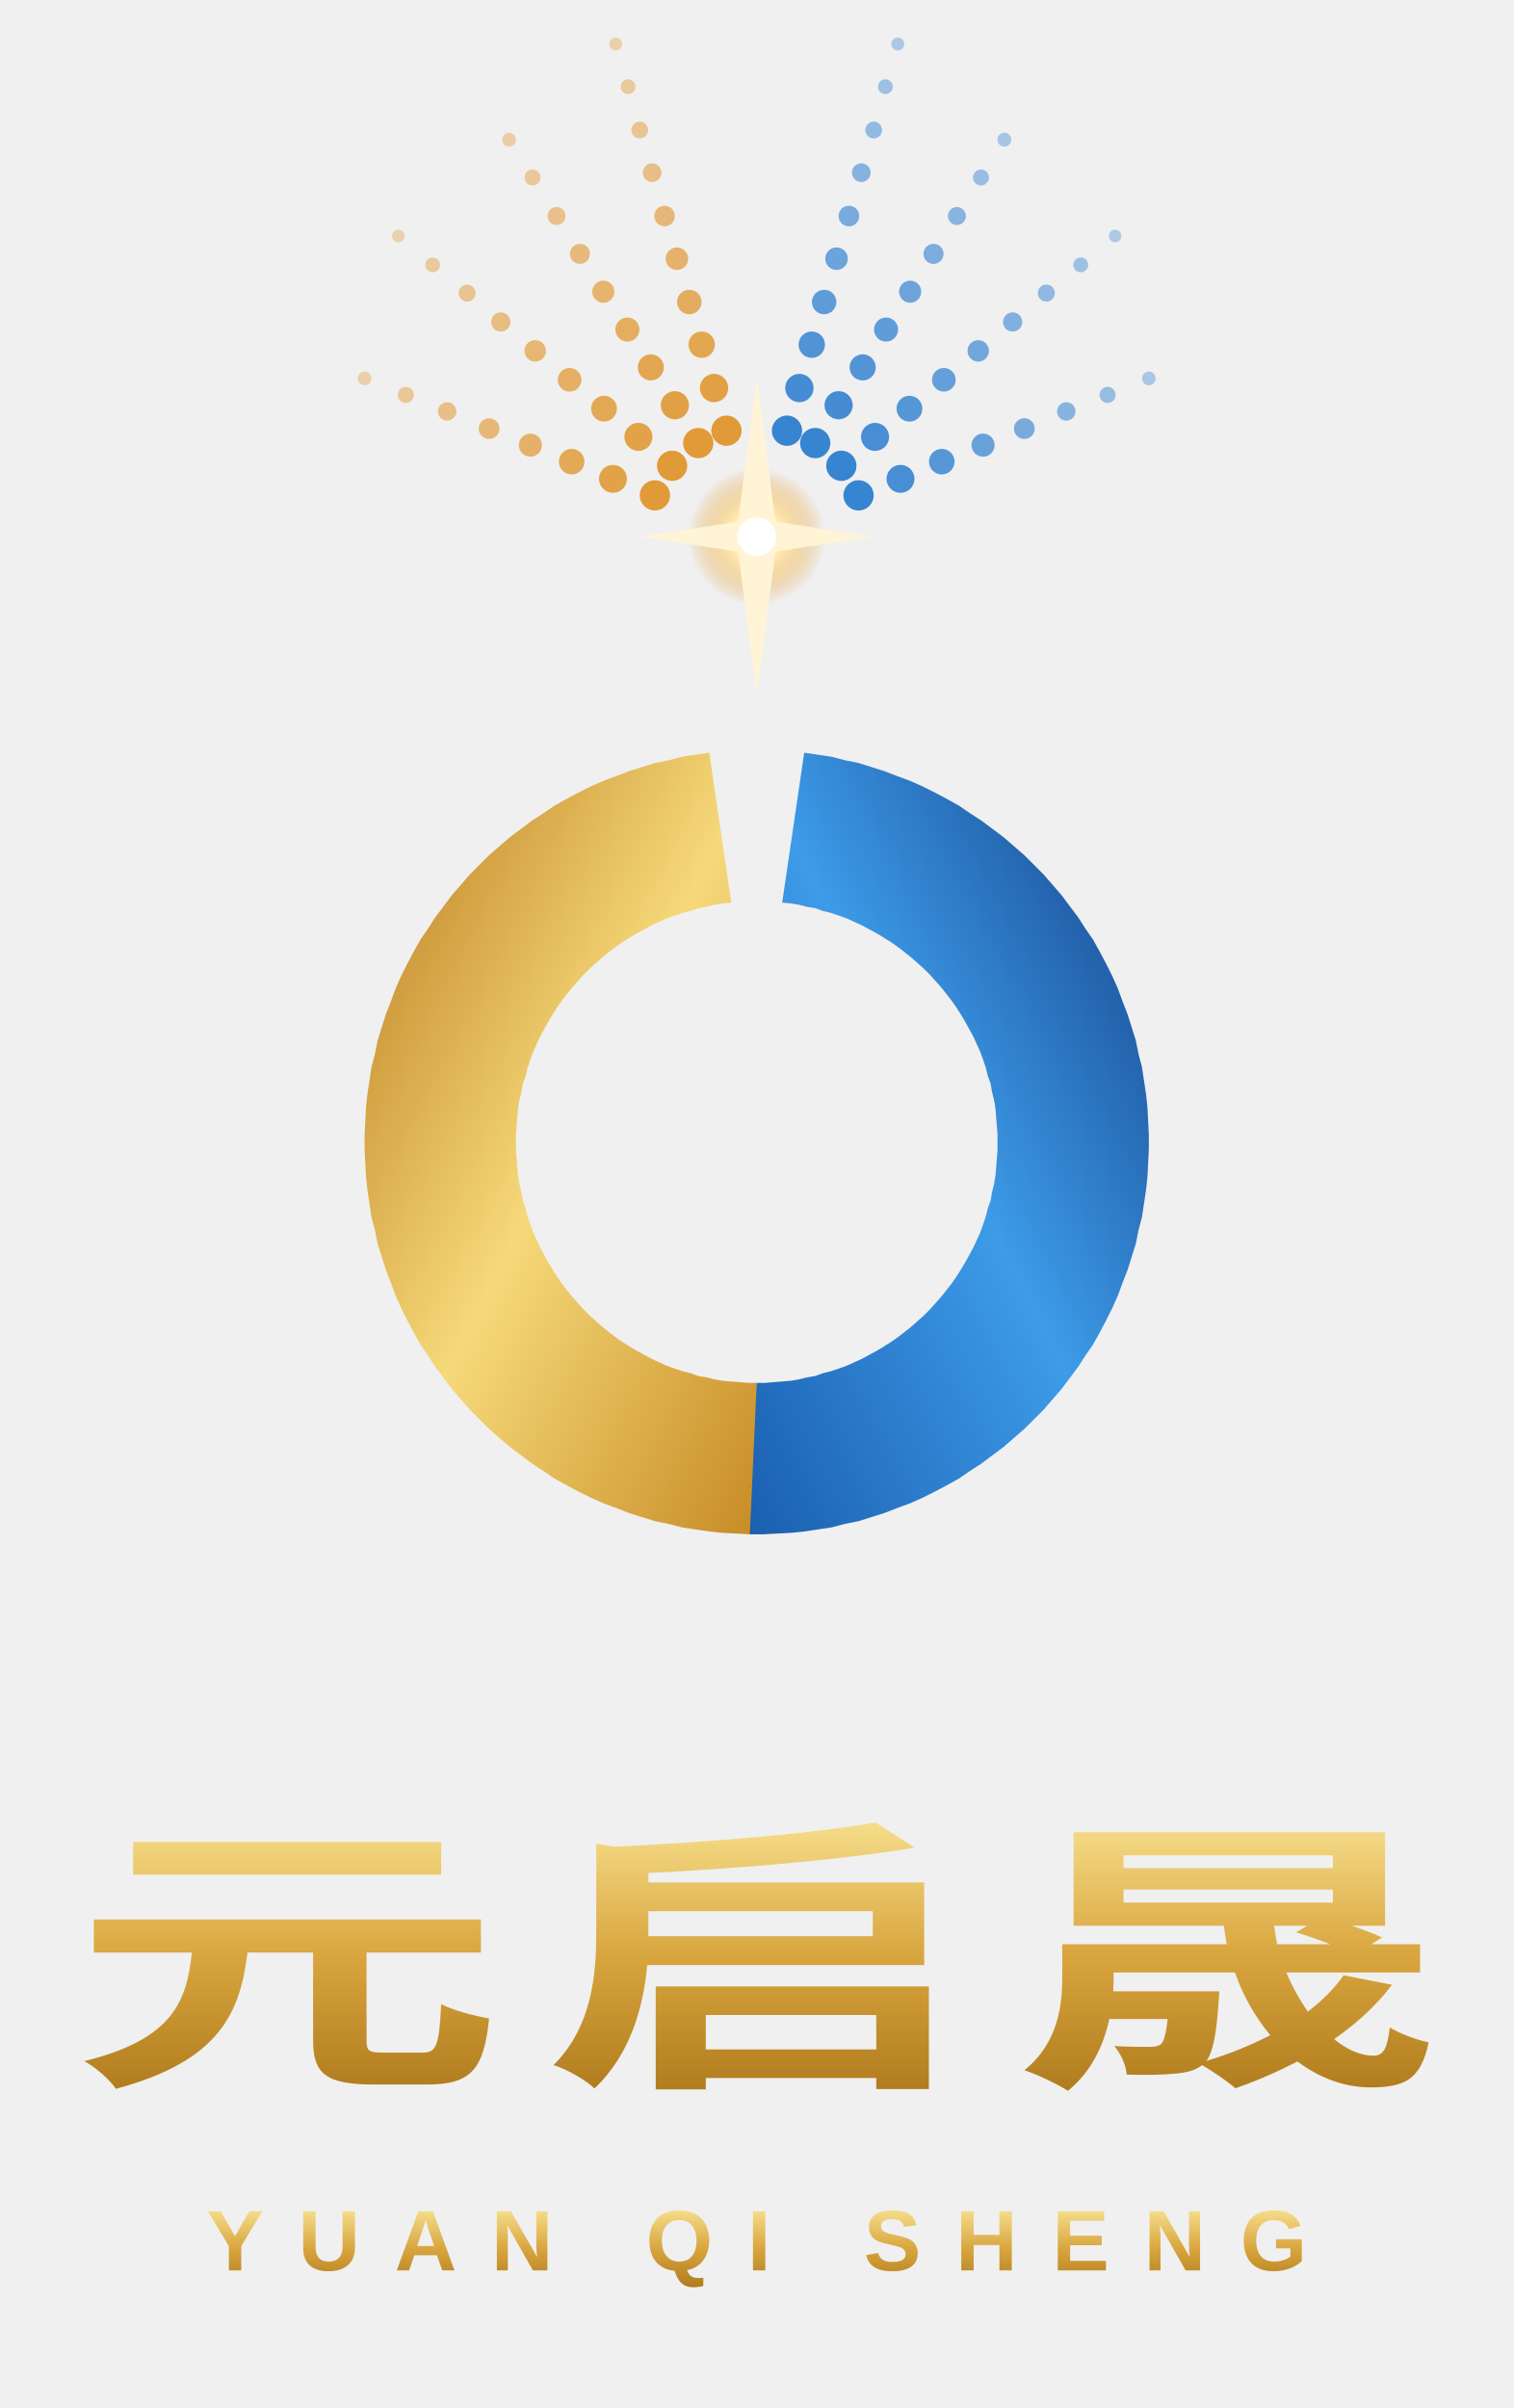
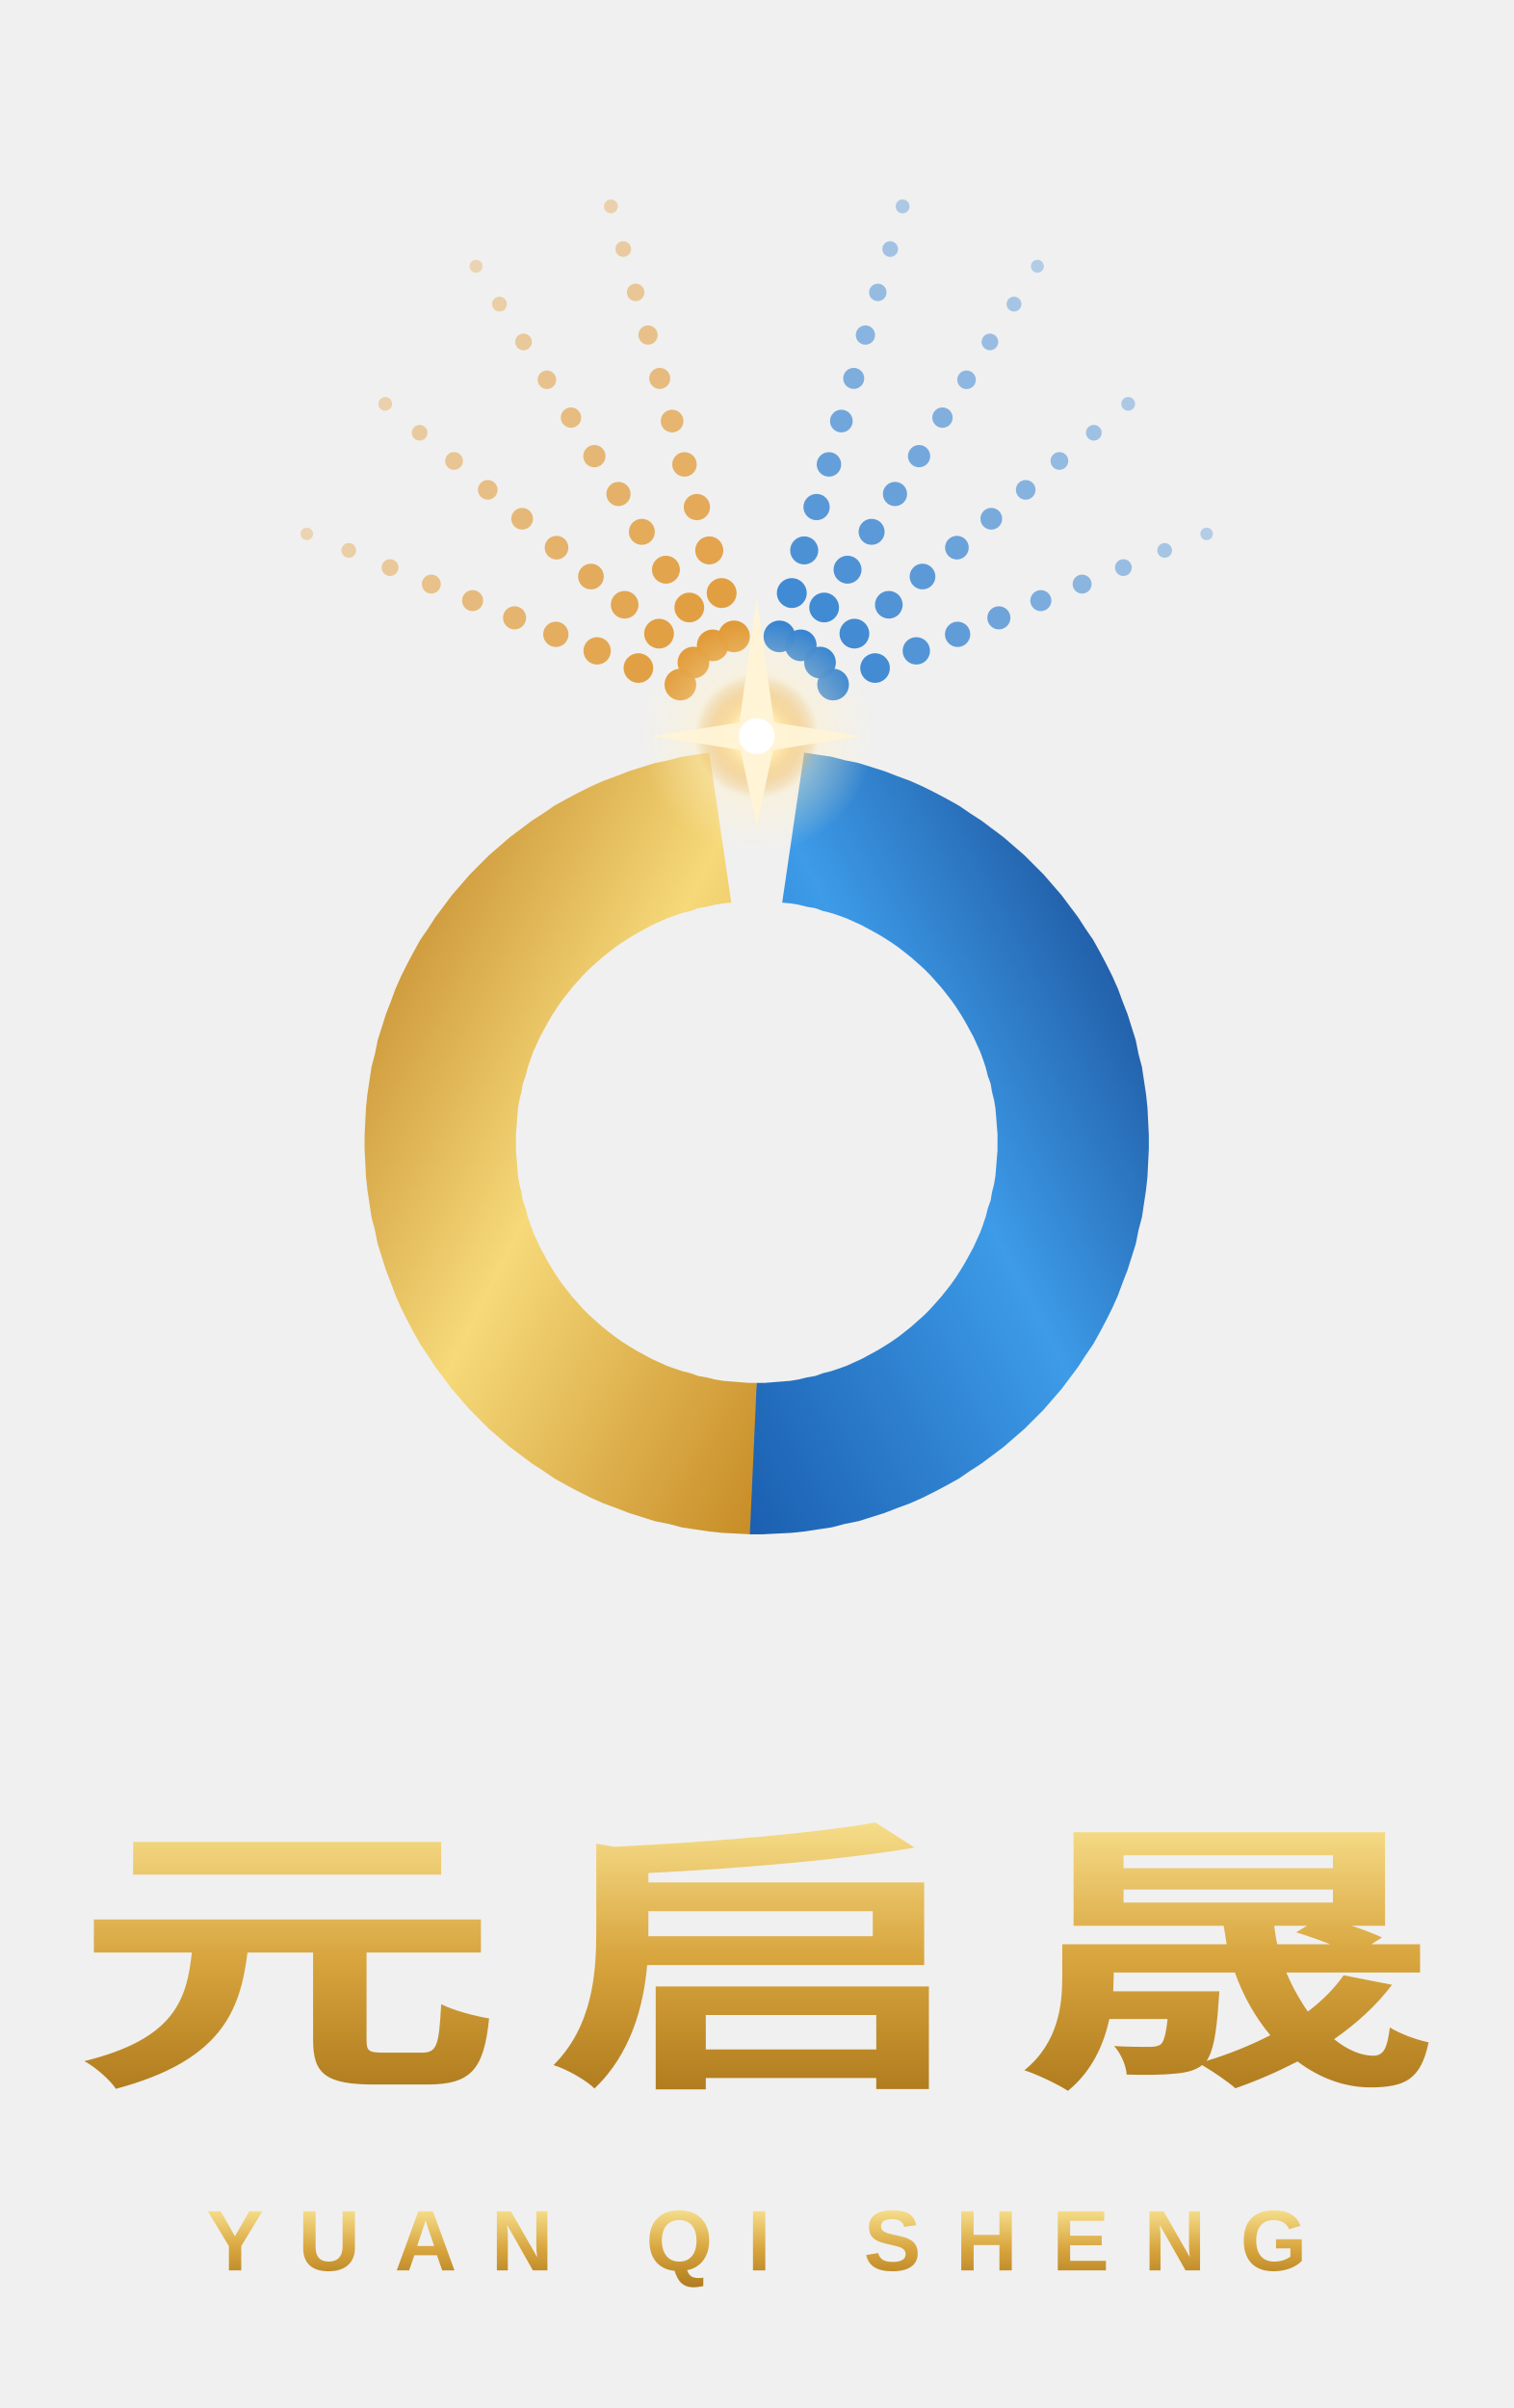
<svg xmlns="http://www.w3.org/2000/svg" viewBox="0 0 220 350">
  <defs>
    <linearGradient id="goldtext" x1="0" y1="0" x2="0" y2="1">
      <stop offset="0" stop-color="#F6DD8A" />
      <stop offset="0.5" stop-color="#D8A53E" />
      <stop offset="1" stop-color="#B07C1E" />
    </linearGradient>
  </defs>
  <g transform="translate(0,-4)">
    <defs>
      <linearGradient id="gold" x1="0" y1="0" x2="1" y2="1">
        <stop offset="0" stop-color="#B9791C" />
        <stop offset="0.5" stop-color="#F6D979" />
        <stop offset="1" stop-color="#C68A24" />
      </linearGradient>
      <linearGradient id="blue" x1="1" y1="0" x2="0" y2="1">
        <stop offset="0" stop-color="#133E86" />
        <stop offset="0.5" stop-color="#3D9BE8" />
        <stop offset="1" stop-color="#1B5FB0" />
      </linearGradient>
      <radialGradient id="spark" cx="0.5" cy="0.5" r="0.5">
        <stop offset="0" stop-color="#FFFFFF" />
        <stop offset="0.4" stop-color="#FFE9AE" />
        <stop offset="1" stop-color="#E0962E" stop-opacity="0" />
      </radialGradient>
+       <radialGradient id="glow" cx="0.5" cy="0.5" r="0.5">
+         <stop offset="0" stop-color="#FFF1C8" stop-opacity="0.9" />
+         <stop offset="1" stop-color="#FFF1C8" stop-opacity="0" />
+       </radialGradient>
    </defs>
-     <circle cx="105.6" cy="66.6" r="2.20" fill="#E0962E" opacity="0.95" />
-     <circle cx="103.8" cy="60.4" r="2.06" fill="#E0962E" opacity="0.88" />
-     <circle cx="102.0" cy="54.1" r="1.92" fill="#E0962E" opacity="0.82" />
-     <circle cx="100.2" cy="47.9" r="1.78" fill="#E0962E" opacity="0.75" />
-     <circle cx="98.4" cy="41.6" r="1.64" fill="#E0962E" opacity="0.68" />
-     <circle cx="96.6" cy="35.4" r="1.50" fill="#E0962E" opacity="0.62" />
-     <circle cx="94.8" cy="29.1" r="1.36" fill="#E0962E" opacity="0.55" />
-     <circle cx="93.0" cy="22.9" r="1.22" fill="#E0962E" opacity="0.48" />
-     <circle cx="91.3" cy="16.6" r="1.08" fill="#E0962E" opacity="0.42" />
-     <circle cx="89.5" cy="10.4" r="0.94" fill="#E0962E" opacity="0.35" />
-     <circle cx="114.4" cy="66.6" r="2.20" fill="#2E7FD0" opacity="0.95" />
-     <circle cx="116.2" cy="60.4" r="2.06" fill="#2E7FD0" opacity="0.88" />
-     <circle cx="118.0" cy="54.1" r="1.92" fill="#2E7FD0" opacity="0.82" />
-     <circle cx="119.8" cy="47.9" r="1.78" fill="#2E7FD0" opacity="0.75" />
-     <circle cx="121.6" cy="41.6" r="1.64" fill="#2E7FD0" opacity="0.68" />
-     <circle cx="123.4" cy="35.4" r="1.50" fill="#2E7FD0" opacity="0.62" />
-     <circle cx="125.2" cy="29.1" r="1.36" fill="#2E7FD0" opacity="0.55" />
-     <circle cx="127.0" cy="22.9" r="1.22" fill="#2E7FD0" opacity="0.48" />
-     <circle cx="128.7" cy="16.6" r="1.08" fill="#2E7FD0" opacity="0.42" />
-     <circle cx="130.5" cy="10.4" r="0.94" fill="#2E7FD0" opacity="0.35" />
-     <circle cx="101.5" cy="68.4" r="2.20" fill="#E0962E" opacity="0.95" />
-     <circle cx="98.1" cy="62.9" r="2.05" fill="#E0962E" opacity="0.88" />
-     <circle cx="94.6" cy="57.4" r="1.90" fill="#E0962E" opacity="0.81" />
-     <circle cx="91.2" cy="51.9" r="1.75" fill="#E0962E" opacity="0.74" />
-     <circle cx="87.7" cy="46.4" r="1.61" fill="#E0962E" opacity="0.67" />
-     <circle cx="84.3" cy="40.9" r="1.46" fill="#E0962E" opacity="0.60" />
-     <circle cx="80.9" cy="35.4" r="1.31" fill="#E0962E" opacity="0.53" />
-     <circle cx="77.4" cy="29.8" r="1.16" fill="#E0962E" opacity="0.45" />
-     <circle cx="74.0" cy="24.3" r="1.01" fill="#E0962E" opacity="0.38" />
-     <circle cx="118.5" cy="68.4" r="2.20" fill="#2E7FD0" opacity="0.95" />
-     <circle cx="121.9" cy="62.9" r="2.05" fill="#2E7FD0" opacity="0.88" />
-     <circle cx="125.4" cy="57.4" r="1.90" fill="#2E7FD0" opacity="0.81" />
-     <circle cx="128.8" cy="51.9" r="1.75" fill="#2E7FD0" opacity="0.74" />
-     <circle cx="132.3" cy="46.4" r="1.61" fill="#2E7FD0" opacity="0.67" />
-     <circle cx="135.7" cy="40.9" r="1.46" fill="#2E7FD0" opacity="0.60" />
-     <circle cx="139.1" cy="35.4" r="1.31" fill="#2E7FD0" opacity="0.53" />
-     <circle cx="142.6" cy="29.8" r="1.16" fill="#2E7FD0" opacity="0.45" />
-     <circle cx="146.0" cy="24.3" r="1.01" fill="#2E7FD0" opacity="0.38" />
-     <circle cx="97.7" cy="71.7" r="2.20" fill="#E0962E" opacity="0.95" />
-     <circle cx="92.8" cy="67.5" r="2.04" fill="#E0962E" opacity="0.87" />
-     <circle cx="87.8" cy="63.4" r="1.88" fill="#E0962E" opacity="0.80" />
-     <circle cx="82.8" cy="59.2" r="1.72" fill="#E0962E" opacity="0.72" />
-     <circle cx="77.8" cy="55.0" r="1.56" fill="#E0962E" opacity="0.65" />
-     <circle cx="72.8" cy="50.8" r="1.40" fill="#E0962E" opacity="0.57" />
-     <circle cx="67.9" cy="46.6" r="1.24" fill="#E0962E" opacity="0.49" />
-     <circle cx="62.9" cy="42.5" r="1.08" fill="#E0962E" opacity="0.42" />
-     <circle cx="57.9" cy="38.3" r="0.92" fill="#E0962E" opacity="0.34" />
-     <circle cx="122.3" cy="71.7" r="2.20" fill="#2E7FD0" opacity="0.95" />
-     <circle cx="127.2" cy="67.5" r="2.04" fill="#2E7FD0" opacity="0.87" />
-     <circle cx="132.2" cy="63.4" r="1.88" fill="#2E7FD0" opacity="0.80" />
-     <circle cx="137.2" cy="59.2" r="1.72" fill="#2E7FD0" opacity="0.72" />
-     <circle cx="142.2" cy="55.0" r="1.56" fill="#2E7FD0" opacity="0.65" />
-     <circle cx="147.2" cy="50.8" r="1.40" fill="#2E7FD0" opacity="0.57" />
-     <circle cx="152.1" cy="46.6" r="1.24" fill="#2E7FD0" opacity="0.49" />
-     <circle cx="157.1" cy="42.5" r="1.08" fill="#2E7FD0" opacity="0.42" />
-     <circle cx="162.1" cy="38.3" r="0.92" fill="#2E7FD0" opacity="0.34" />
-     <circle cx="95.2" cy="76.0" r="2.20" fill="#E0962E" opacity="0.95" />
-     <circle cx="89.1" cy="73.6" r="2.03" fill="#E0962E" opacity="0.87" />
-     <circle cx="83.1" cy="71.1" r="1.86" fill="#E0962E" opacity="0.79" />
-     <circle cx="77.1" cy="68.7" r="1.68" fill="#E0962E" opacity="0.70" />
-     <circle cx="71.1" cy="66.3" r="1.51" fill="#E0962E" opacity="0.62" />
-     <circle cx="65.0" cy="63.8" r="1.34" fill="#E0962E" opacity="0.54" />
-     <circle cx="59.0" cy="61.4" r="1.17" fill="#E0962E" opacity="0.46" />
-     <circle cx="53.0" cy="59.0" r="0.99" fill="#E0962E" opacity="0.37" />
-     <circle cx="124.8" cy="76.0" r="2.20" fill="#2E7FD0" opacity="0.95" />
-     <circle cx="130.9" cy="73.6" r="2.03" fill="#2E7FD0" opacity="0.87" />
-     <circle cx="136.9" cy="71.1" r="1.86" fill="#2E7FD0" opacity="0.79" />
-     <circle cx="142.9" cy="68.7" r="1.68" fill="#2E7FD0" opacity="0.70" />
-     <circle cx="148.9" cy="66.3" r="1.51" fill="#2E7FD0" opacity="0.62" />
-     <circle cx="155.0" cy="63.8" r="1.34" fill="#2E7FD0" opacity="0.54" />
-     <circle cx="161.0" cy="61.4" r="1.17" fill="#2E7FD0" opacity="0.46" />
-     <circle cx="167.0" cy="59.0" r="0.99" fill="#2E7FD0" opacity="0.37" />
+     <circle cx="106.7" cy="96.5" r="2.30" fill="#E0962E" opacity="0.96" />
+     <circle cx="104.9" cy="90.2" r="2.17" fill="#E0962E" opacity="0.90" />
+     <circle cx="103.1" cy="84.0" r="2.04" fill="#E0962E" opacity="0.84" />
+     <circle cx="101.3" cy="77.7" r="1.91" fill="#E0962E" opacity="0.78" />
+     <circle cx="99.5" cy="71.5" r="1.78" fill="#E0962E" opacity="0.72" />
+     <circle cx="97.7" cy="65.2" r="1.65" fill="#E0962E" opacity="0.66" />
+     <circle cx="95.9" cy="59.0" r="1.53" fill="#E0962E" opacity="0.59" />
+     <circle cx="94.2" cy="52.7" r="1.40" fill="#E0962E" opacity="0.53" />
+     <circle cx="92.4" cy="46.5" r="1.27" fill="#E0962E" opacity="0.47" />
+     <circle cx="90.6" cy="40.2" r="1.14" fill="#E0962E" opacity="0.41" />
+     <circle cx="88.8" cy="34.0" r="1.01" fill="#E0962E" opacity="0.35" />
+     <circle cx="113.3" cy="96.5" r="2.30" fill="#2E7FD0" opacity="0.96" />
+     <circle cx="115.1" cy="90.2" r="2.17" fill="#2E7FD0" opacity="0.90" />
+     <circle cx="116.9" cy="84.0" r="2.04" fill="#2E7FD0" opacity="0.84" />
+     <circle cx="118.7" cy="77.7" r="1.91" fill="#2E7FD0" opacity="0.78" />
+     <circle cx="120.5" cy="71.5" r="1.78" fill="#2E7FD0" opacity="0.72" />
+     <circle cx="122.3" cy="65.2" r="1.65" fill="#2E7FD0" opacity="0.66" />
+     <circle cx="124.1" cy="59.0" r="1.53" fill="#2E7FD0" opacity="0.59" />
+     <circle cx="125.8" cy="52.7" r="1.40" fill="#2E7FD0" opacity="0.53" />
+     <circle cx="127.6" cy="46.5" r="1.27" fill="#2E7FD0" opacity="0.47" />
+     <circle cx="129.4" cy="40.2" r="1.14" fill="#2E7FD0" opacity="0.41" />
+     <circle cx="131.2" cy="34.0" r="1.01" fill="#2E7FD0" opacity="0.35" />
+     <circle cx="103.6" cy="97.8" r="2.30" fill="#E0962E" opacity="0.96" />
+     <circle cx="100.2" cy="92.3" r="2.16" fill="#E0962E" opacity="0.90" />
+     <circle cx="96.8" cy="86.8" r="2.03" fill="#E0962E" opacity="0.83" />
+     <circle cx="93.3" cy="81.3" r="1.89" fill="#E0962E" opacity="0.77" />
+     <circle cx="89.9" cy="75.8" r="1.76" fill="#E0962E" opacity="0.70" />
+     <circle cx="86.4" cy="70.3" r="1.62" fill="#E0962E" opacity="0.64" />
+     <circle cx="83.0" cy="64.7" r="1.48" fill="#E0962E" opacity="0.58" />
+     <circle cx="79.5" cy="59.2" r="1.35" fill="#E0962E" opacity="0.51" />
+     <circle cx="76.1" cy="53.7" r="1.21" fill="#E0962E" opacity="0.45" />
+     <circle cx="72.6" cy="48.2" r="1.08" fill="#E0962E" opacity="0.38" />
+     <circle cx="69.2" cy="42.7" r="0.94" fill="#E0962E" opacity="0.32" />
+     <circle cx="116.4" cy="97.8" r="2.30" fill="#2E7FD0" opacity="0.96" />
+     <circle cx="119.8" cy="92.3" r="2.16" fill="#2E7FD0" opacity="0.90" />
+     <circle cx="123.2" cy="86.8" r="2.03" fill="#2E7FD0" opacity="0.83" />
+     <circle cx="126.7" cy="81.3" r="1.89" fill="#2E7FD0" opacity="0.77" />
+     <circle cx="130.1" cy="75.8" r="1.76" fill="#2E7FD0" opacity="0.70" />
+     <circle cx="133.6" cy="70.3" r="1.62" fill="#2E7FD0" opacity="0.64" />
+     <circle cx="137.0" cy="64.7" r="1.48" fill="#2E7FD0" opacity="0.58" />
+     <circle cx="140.5" cy="59.2" r="1.35" fill="#2E7FD0" opacity="0.51" />
+     <circle cx="143.9" cy="53.7" r="1.21" fill="#2E7FD0" opacity="0.45" />
+     <circle cx="147.4" cy="48.2" r="1.08" fill="#2E7FD0" opacity="0.38" />
+     <circle cx="150.8" cy="42.7" r="0.94" fill="#2E7FD0" opacity="0.32" />
+     <circle cx="100.8" cy="100.3" r="2.30" fill="#E0962E" opacity="0.96" />
+     <circle cx="95.8" cy="96.1" r="2.16" fill="#E0962E" opacity="0.89" />
+     <circle cx="90.8" cy="91.9" r="2.01" fill="#E0962E" opacity="0.82" />
+     <circle cx="85.9" cy="87.8" r="1.87" fill="#E0962E" opacity="0.76" />
+     <circle cx="80.9" cy="83.6" r="1.72" fill="#E0962E" opacity="0.69" />
+     <circle cx="75.9" cy="79.4" r="1.58" fill="#E0962E" opacity="0.62" />
+     <circle cx="70.9" cy="75.2" r="1.43" fill="#E0962E" opacity="0.55" />
+     <circle cx="66.0" cy="71.0" r="1.29" fill="#E0962E" opacity="0.48" />
+     <circle cx="61.0" cy="66.9" r="1.14" fill="#E0962E" opacity="0.42" />
+     <circle cx="56.0" cy="62.7" r="1.00" fill="#E0962E" opacity="0.35" />
+     <circle cx="119.2" cy="100.3" r="2.30" fill="#2E7FD0" opacity="0.96" />
+     <circle cx="124.2" cy="96.1" r="2.16" fill="#2E7FD0" opacity="0.89" />
+     <circle cx="129.2" cy="91.9" r="2.01" fill="#2E7FD0" opacity="0.82" />
+     <circle cx="134.1" cy="87.8" r="1.87" fill="#2E7FD0" opacity="0.76" />
+     <circle cx="139.1" cy="83.6" r="1.72" fill="#2E7FD0" opacity="0.69" />
+     <circle cx="144.1" cy="79.4" r="1.58" fill="#2E7FD0" opacity="0.62" />
+     <circle cx="149.1" cy="75.2" r="1.43" fill="#2E7FD0" opacity="0.55" />
+     <circle cx="154.0" cy="71.0" r="1.29" fill="#2E7FD0" opacity="0.48" />
+     <circle cx="159.0" cy="66.9" r="1.14" fill="#2E7FD0" opacity="0.42" />
+     <circle cx="164.0" cy="62.7" r="1.00" fill="#2E7FD0" opacity="0.35" />
+     <circle cx="98.9" cy="103.5" r="2.30" fill="#E0962E" opacity="0.96" />
+     <circle cx="92.8" cy="101.1" r="2.15" fill="#E0962E" opacity="0.89" />
+     <circle cx="86.8" cy="98.6" r="1.99" fill="#E0962E" opacity="0.81" />
+     <circle cx="80.8" cy="96.2" r="1.84" fill="#E0962E" opacity="0.74" />
+     <circle cx="74.8" cy="93.8" r="1.68" fill="#E0962E" opacity="0.67" />
+     <circle cx="68.7" cy="91.3" r="1.53" fill="#E0962E" opacity="0.60" />
+     <circle cx="62.7" cy="88.9" r="1.38" fill="#E0962E" opacity="0.52" />
+     <circle cx="56.7" cy="86.5" r="1.22" fill="#E0962E" opacity="0.45" />
+     <circle cx="50.7" cy="84.0" r="1.07" fill="#E0962E" opacity="0.38" />
+     <circle cx="44.6" cy="81.6" r="0.91" fill="#E0962E" opacity="0.31" />
+     <circle cx="121.1" cy="103.5" r="2.30" fill="#2E7FD0" opacity="0.96" />
+     <circle cx="127.2" cy="101.1" r="2.15" fill="#2E7FD0" opacity="0.89" />
+     <circle cx="133.2" cy="98.6" r="1.99" fill="#2E7FD0" opacity="0.81" />
+     <circle cx="139.2" cy="96.2" r="1.84" fill="#2E7FD0" opacity="0.74" />
+     <circle cx="145.2" cy="93.8" r="1.68" fill="#2E7FD0" opacity="0.67" />
+     <circle cx="151.3" cy="91.3" r="1.53" fill="#2E7FD0" opacity="0.60" />
+     <circle cx="157.3" cy="88.9" r="1.38" fill="#2E7FD0" opacity="0.52" />
+     <circle cx="163.3" cy="86.5" r="1.22" fill="#2E7FD0" opacity="0.45" />
+     <circle cx="169.3" cy="84.0" r="1.07" fill="#2E7FD0" opacity="0.38" />
+     <circle cx="175.4" cy="81.6" r="0.91" fill="#2E7FD0" opacity="0.31" />
    <path d="M103.1,113.4 L101.1,113.7 L99.1,114.0 L97.2,114.5 L95.2,114.9 L93.3,115.5 L91.4,116.1 L89.6,116.8 L87.7,117.5 L85.9,118.3 L84.1,119.2 L82.4,120.1 L80.6,121.1 L79.0,122.2 L77.3,123.3 L75.7,124.5 L74.1,125.7 L72.6,127.0 L71.1,128.3 L69.7,129.7 L68.3,131.1 L67.0,132.6 L65.7,134.1 L64.5,135.7 L63.3,137.3 L62.2,139.0 L61.1,140.6 L60.1,142.4 L59.2,144.1 L58.3,145.9 L57.5,147.7 L56.8,149.6 L56.1,151.4 L55.5,153.3 L54.9,155.2 L54.5,157.2 L54.0,159.1 L53.7,161.1 L53.4,163.1 L53.2,165.0 L53.1,167.0 L53.0,169.0 L53.0,171.0 L53.1,173.0 L53.2,175.0 L53.4,176.9 L53.7,178.9 L54.0,180.9 L54.5,182.8 L54.9,184.8 L55.5,186.7 L56.1,188.6 L56.8,190.4 L57.5,192.3 L58.3,194.1 L59.2,195.9 L60.1,197.6 L61.1,199.4 L62.2,201.0 L63.3,202.7 L64.5,204.3 L65.7,205.9 L67.0,207.4 L68.3,208.9 L69.7,210.3 L71.1,211.7 L72.6,213.0 L74.1,214.3 L75.7,215.5 L77.3,216.7 L79.0,217.8 L80.6,218.9 L82.4,219.9 L84.1,220.8 L85.9,221.7 L87.7,222.5 L89.6,223.2 L91.4,223.9 L93.3,224.5 L95.2,225.1 L97.2,225.5 L99.1,226.0 L101.1,226.3 L103.1,226.6 L105.0,226.8 L107.0,226.9 L109.0,227.0 L111.0,227.0 L110.0,205.0 L108.8,205.0 L107.6,204.9 L106.3,204.8 L105.1,204.7 L103.9,204.5 L102.7,204.2 L101.5,204.0 L100.4,203.6 L99.2,203.3 L98.0,202.9 L96.9,202.5 L95.8,202.0 L94.7,201.5 L93.6,200.9 L92.5,200.3 L91.5,199.7 L90.4,199.0 L89.4,198.3 L88.5,197.6 L87.5,196.8 L86.6,196.0 L85.7,195.2 L84.8,194.3 L84.0,193.4 L83.2,192.5 L82.4,191.5 L81.7,190.6 L81.0,189.6 L80.3,188.5 L79.7,187.5 L79.1,186.4 L78.5,185.3 L78.0,184.2 L77.5,183.1 L77.1,182.0 L76.7,180.8 L76.4,179.6 L76.0,178.5 L75.8,177.3 L75.5,176.1 L75.3,174.9 L75.2,173.7 L75.1,172.4 L75.0,171.2 L75.0,170.0 L75.0,168.8 L75.1,167.6 L75.2,166.3 L75.3,165.1 L75.5,163.9 L75.8,162.7 L76.0,161.5 L76.4,160.4 L76.7,159.2 L77.1,158.0 L77.5,156.9 L78.0,155.8 L78.5,154.7 L79.1,153.6 L79.7,152.5 L80.3,151.5 L81.0,150.4 L81.7,149.4 L82.4,148.5 L83.2,147.5 L84.0,146.6 L84.8,145.7 L85.7,144.8 L86.6,144.0 L87.5,143.2 L88.5,142.4 L89.4,141.7 L90.4,141.0 L91.5,140.3 L92.5,139.7 L93.6,139.1 L94.7,138.5 L95.8,138.0 L96.9,137.5 L98.0,137.1 L99.2,136.7 L100.4,136.4 L101.5,136.0 L102.7,135.8 L103.9,135.5 L105.1,135.3 L106.3,135.2 Z" fill="url(#gold)" />
    <path d="M116.9,113.4 L118.9,113.7 L120.9,114.0 L122.8,114.5 L124.8,114.9 L126.7,115.5 L128.6,116.1 L130.4,116.8 L132.3,117.5 L134.1,118.3 L135.9,119.2 L137.6,120.1 L139.4,121.1 L141.0,122.2 L142.7,123.3 L144.3,124.5 L145.9,125.7 L147.4,127.0 L148.9,128.3 L150.3,129.7 L151.7,131.1 L153.0,132.6 L154.3,134.1 L155.5,135.7 L156.7,137.3 L157.8,139.0 L158.9,140.6 L159.9,142.4 L160.8,144.1 L161.7,145.9 L162.5,147.7 L163.2,149.6 L163.9,151.4 L164.5,153.3 L165.1,155.2 L165.5,157.2 L166.0,159.1 L166.3,161.1 L166.6,163.1 L166.8,165.0 L166.9,167.0 L167.0,169.0 L167.0,171.0 L166.9,173.0 L166.8,175.0 L166.6,176.9 L166.3,178.9 L166.0,180.9 L165.5,182.8 L165.1,184.8 L164.5,186.7 L163.9,188.6 L163.2,190.4 L162.5,192.3 L161.7,194.1 L160.8,195.9 L159.9,197.6 L158.9,199.4 L157.8,201.0 L156.7,202.7 L155.5,204.3 L154.3,205.9 L153.0,207.4 L151.7,208.9 L150.3,210.3 L148.9,211.7 L147.4,213.0 L145.9,214.3 L144.3,215.5 L142.7,216.7 L141.0,217.8 L139.4,218.9 L137.6,219.9 L135.9,220.8 L134.1,221.7 L132.3,222.5 L130.4,223.2 L128.6,223.9 L126.7,224.5 L124.8,225.1 L122.8,225.5 L120.9,226.0 L118.9,226.3 L116.9,226.6 L115.0,226.8 L113.0,226.9 L111.0,227.0 L109.0,227.0 L110.0,205.0 L111.2,205.0 L112.4,204.9 L113.7,204.8 L114.9,204.7 L116.1,204.5 L117.3,204.2 L118.5,204.0 L119.6,203.6 L120.8,203.3 L122.0,202.9 L123.1,202.5 L124.2,202.0 L125.3,201.5 L126.4,200.9 L127.5,200.3 L128.5,199.7 L129.6,199.0 L130.6,198.3 L131.5,197.6 L132.5,196.8 L133.4,196.0 L134.3,195.2 L135.2,194.3 L136.0,193.4 L136.8,192.5 L137.6,191.5 L138.3,190.6 L139.0,189.6 L139.7,188.5 L140.3,187.5 L140.9,186.4 L141.5,185.3 L142.0,184.2 L142.5,183.1 L142.9,182.0 L143.3,180.8 L143.6,179.6 L144.0,178.5 L144.2,177.3 L144.5,176.1 L144.7,174.9 L144.8,173.7 L144.9,172.4 L145.0,171.2 L145.0,170.0 L145.0,168.8 L144.9,167.6 L144.8,166.3 L144.7,165.1 L144.5,163.9 L144.2,162.7 L144.0,161.5 L143.6,160.4 L143.3,159.2 L142.9,158.0 L142.5,156.9 L142.0,155.8 L141.5,154.7 L140.9,153.6 L140.3,152.5 L139.7,151.5 L139.0,150.4 L138.3,149.4 L137.6,148.5 L136.8,147.5 L136.0,146.6 L135.2,145.7 L134.3,144.8 L133.4,144.0 L132.5,143.2 L131.5,142.4 L130.6,141.7 L129.6,141.0 L128.5,140.3 L127.5,139.7 L126.4,139.1 L125.3,138.5 L124.2,138.0 L123.1,137.5 L122.0,137.1 L120.8,136.7 L119.6,136.4 L118.5,136.0 L117.3,135.8 L116.1,135.5 L114.9,135.3 L113.7,135.2 Z" fill="url(#blue)" />
-     <circle cx="110" cy="82" r="10" fill="url(#spark)" />
-     <polygon points="110,59 113,82 110,105 107,82" fill="#FFF4D6" />
-     <polygon points="93,82 110,84.6 127,82 110,79.4" fill="#FFF4D6" opacity="0.95" />
-     <circle cx="110" cy="82" r="2.8" fill="#FFFFFF" />
+     <circle cx="110" cy="111" r="17" fill="url(#glow)" />
+     <circle cx="110" cy="111" r="9" fill="url(#spark)" />
+     <polygon points="110,91 112.8,111 110,124 107.2,111" fill="#FFF4D6" />
+     <polygon points="95,111 110,113.4 125,111 110,108.6" fill="#FFF4D6" opacity="0.95" />
+     <circle cx="110" cy="111" r="2.6" fill="#FFFFFF" />
  </g>
  <g text-anchor="middle" fill="url(#goldtext)">
    <g transform="translate(110,300) scale(1.12,0.74)">
      <text x="0" y="0" font-size="56" font-weight="bold" letter-spacing="5" font-family="WenQuanYi Zen Hei, sans-serif">元启晟</text>
    </g>
    <text x="110" y="330" font-size="12.5" font-weight="bold" letter-spacing="5" font-family="Arial, sans-serif">YUAN QI SHENG</text>
  </g>
</svg>
